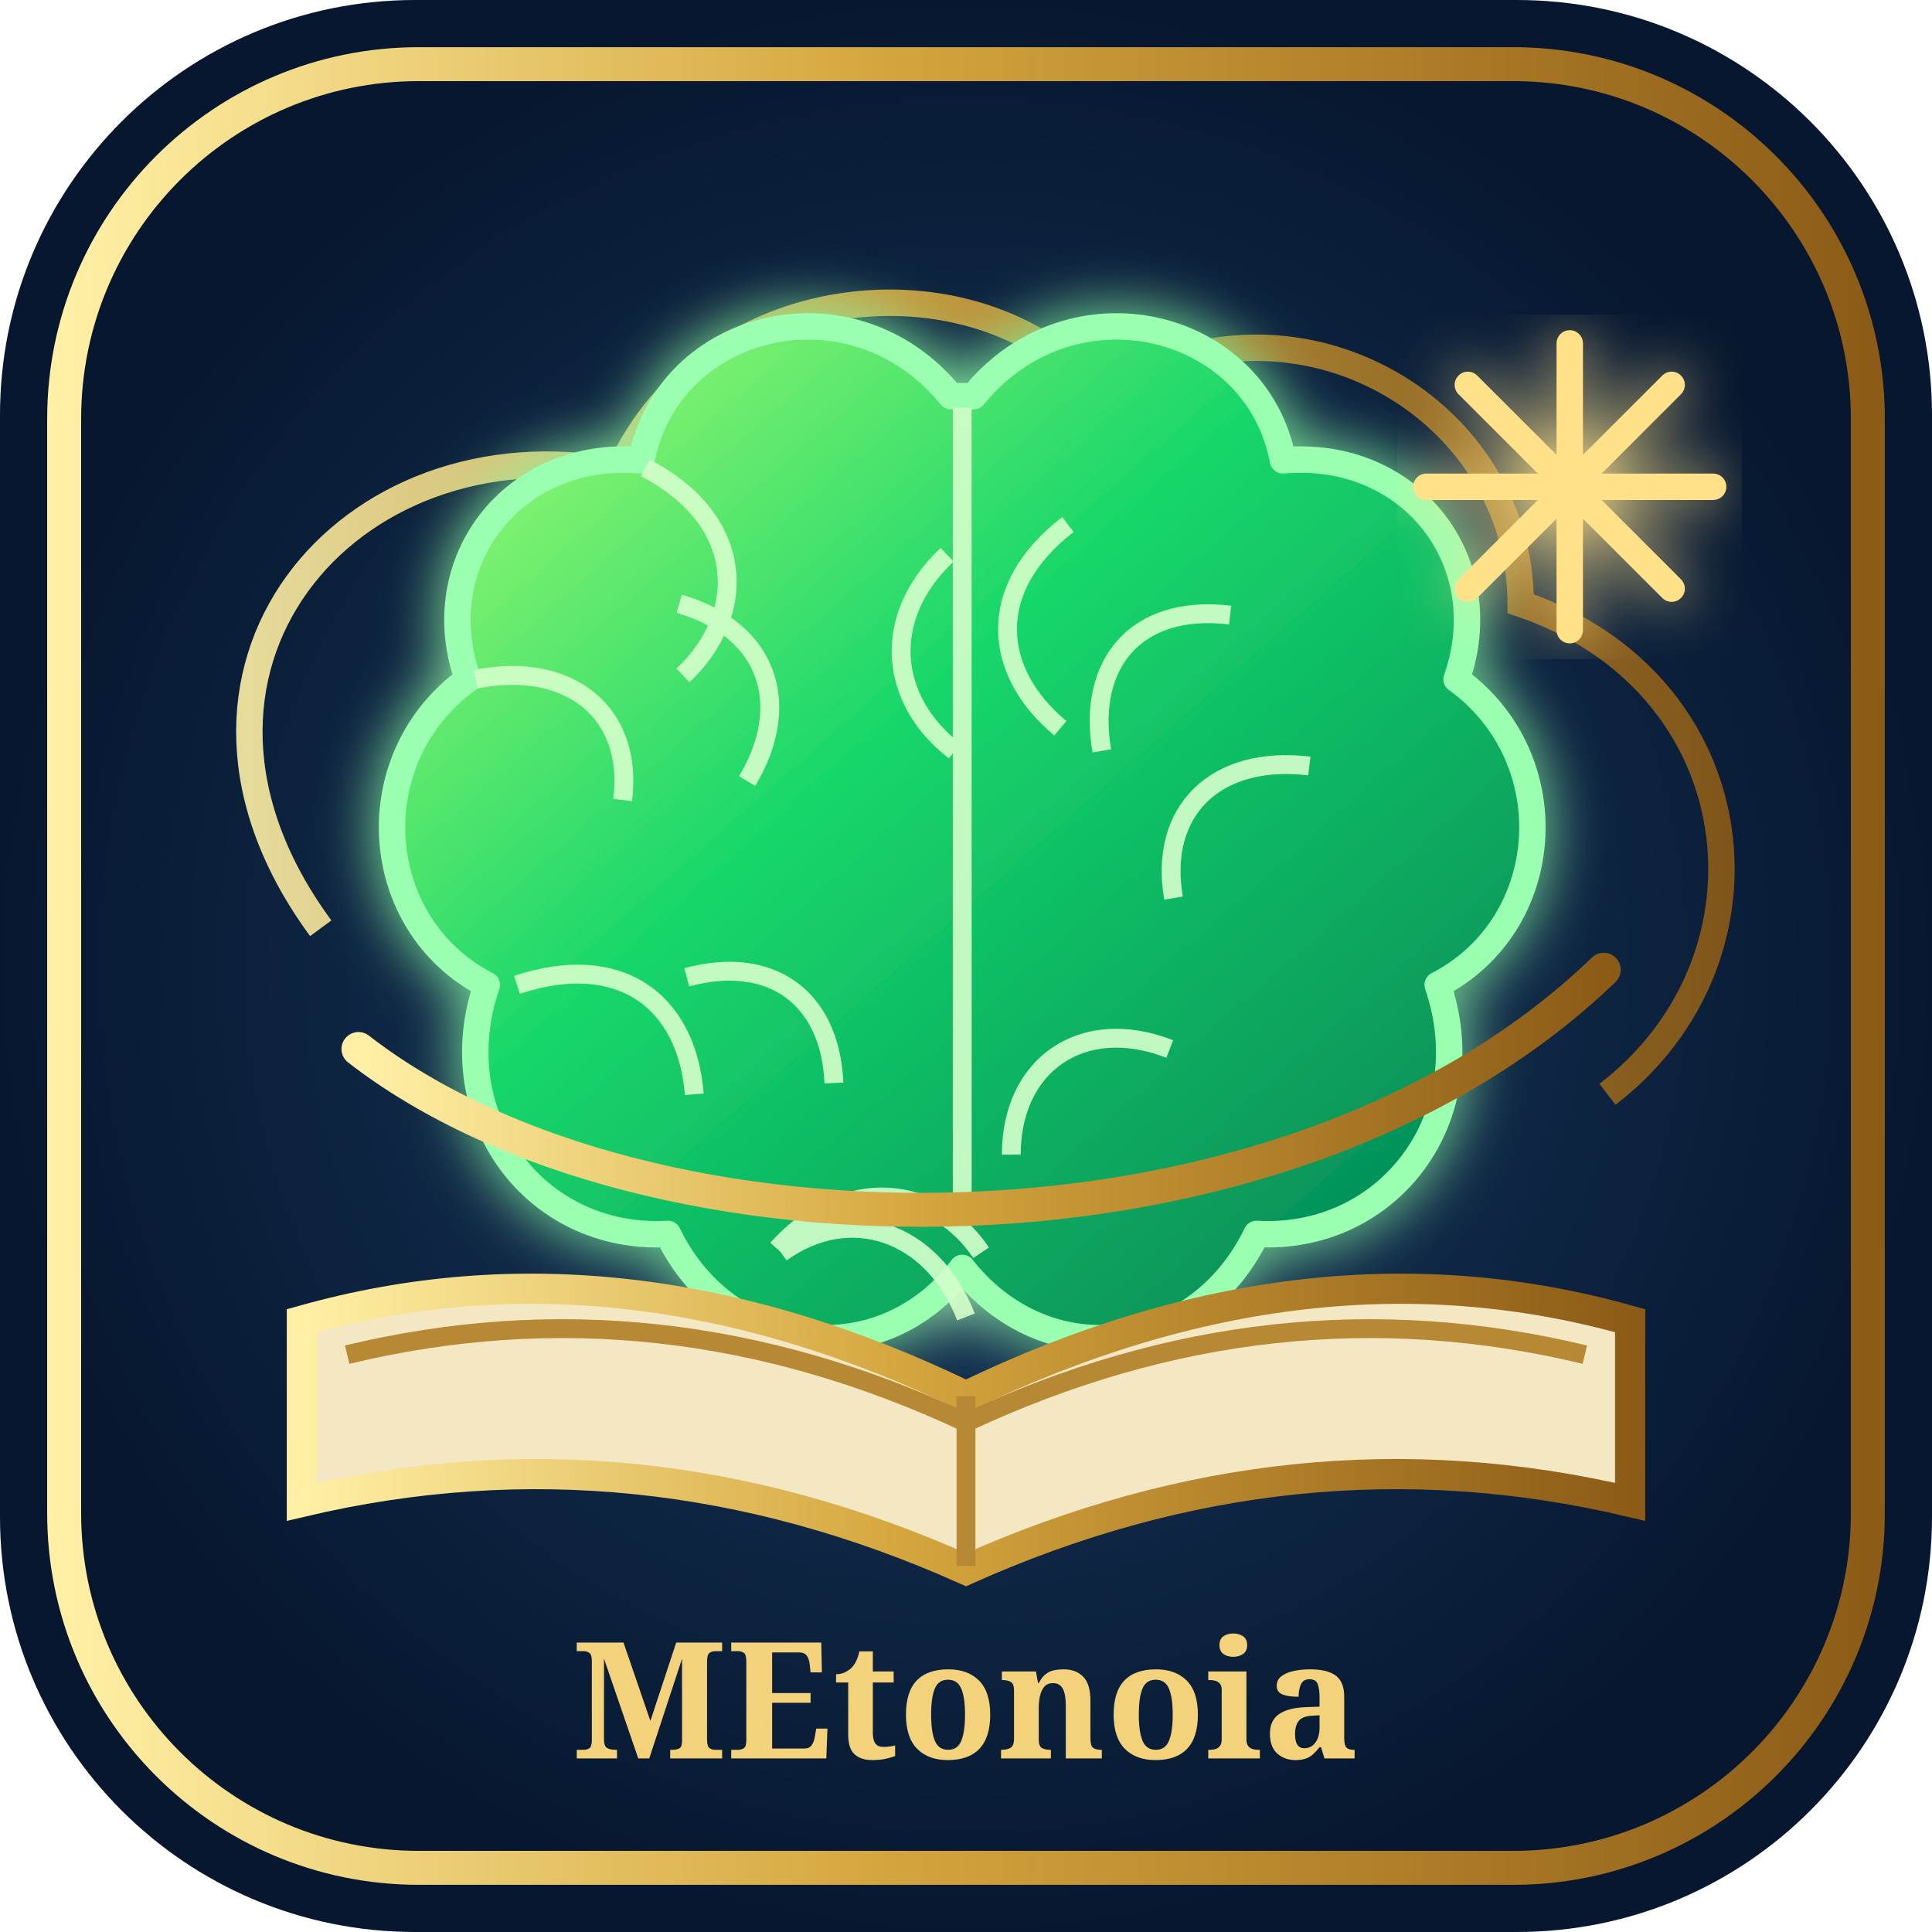
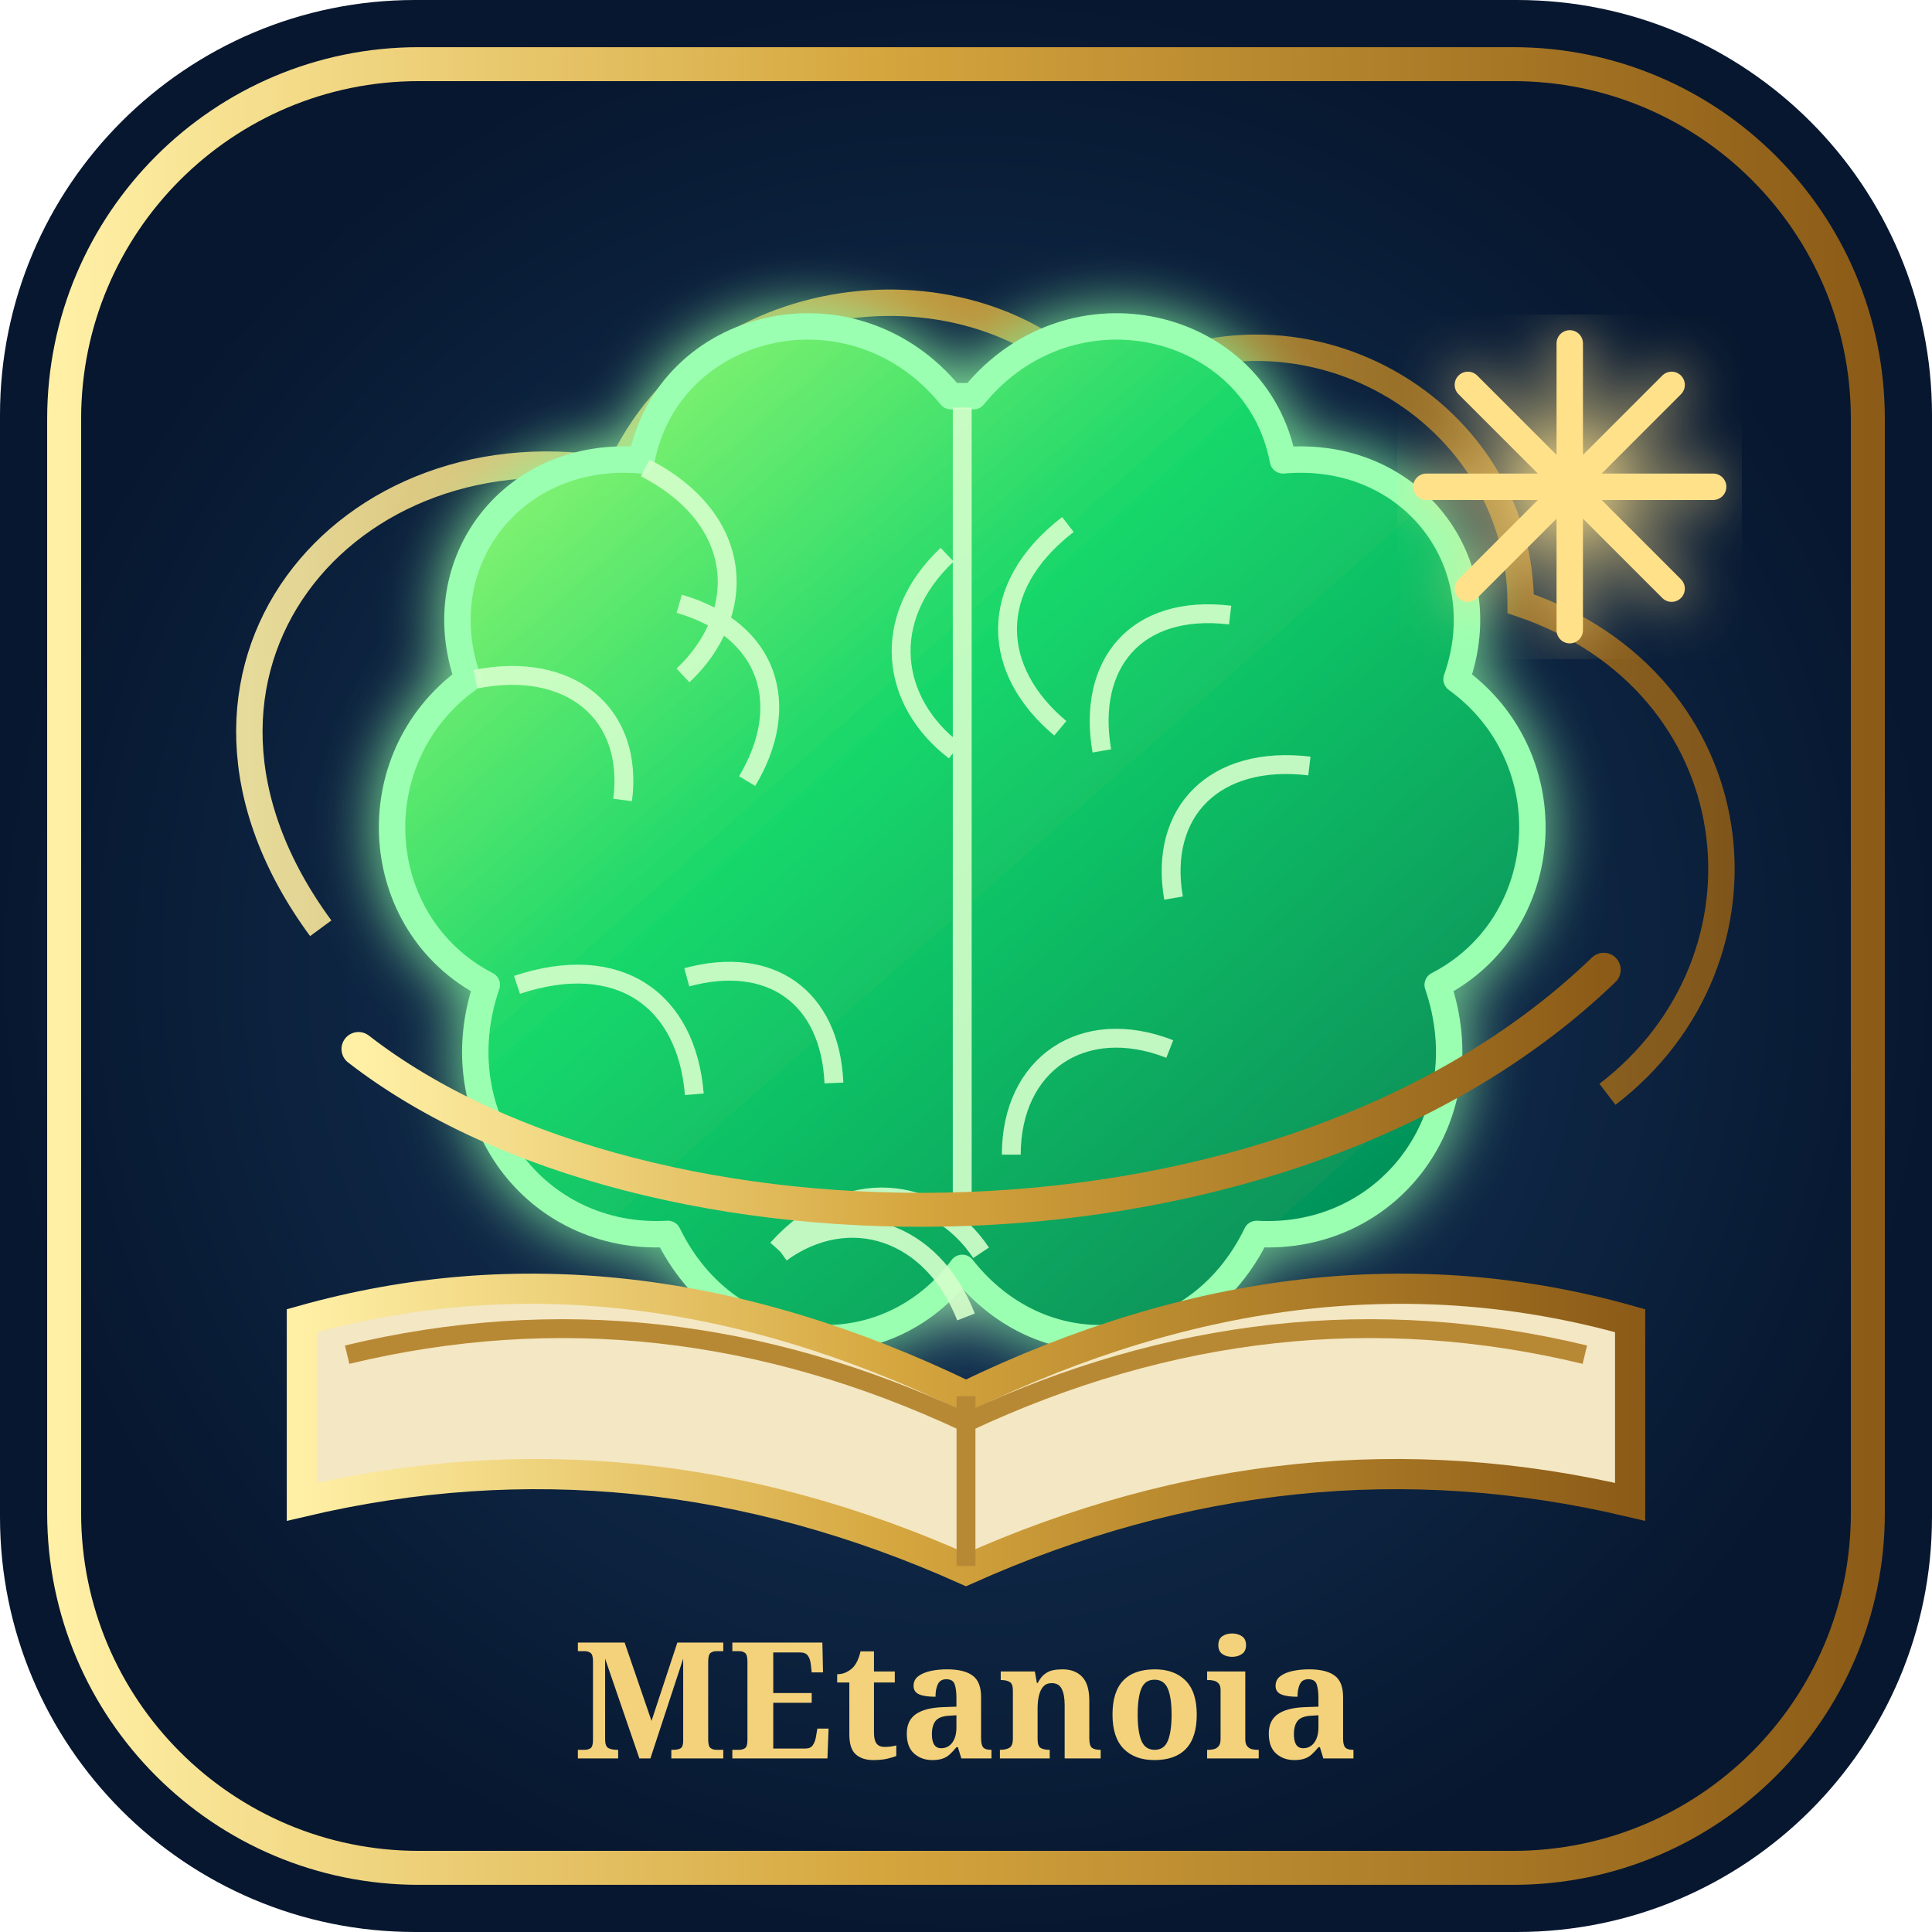
<svg xmlns="http://www.w3.org/2000/svg" viewBox="0 0 512 512">
  <defs>
    <radialGradient id="bg">
      <stop stop-color="#183c62" />
      <stop offset="1" stop-color="#07172f" />
    </radialGradient>
    <linearGradient id="brain" x2="1" y2="1">
      <stop stop-color="#b4ff71" />
      <stop offset=".42" stop-color="#16d66b" />
      <stop offset="1" stop-color="#007c54" />
    </linearGradient>
    <linearGradient id="gold">
      <stop stop-color="#fff0a6" />
      <stop offset=".45" stop-color="#d5a63e" />
      <stop offset="1" stop-color="#8c5b17" />
    </linearGradient>
    <filter id="glow">
      <feGaussianBlur stdDeviation="8" result="b" />
      <feMerge>
        <feMergeNode in="b" />
        <feMergeNode in="SourceGraphic" />
      </feMerge>
    </filter>
  </defs>
  <rect width="512" height="512" rx="110" fill="url(#bg)" />
  <rect x="17" y="17" width="478" height="478" rx="94" fill="none" stroke="url(#gold)" stroke-width="9" />
  <path d="M85 246C35 178 92 111 164 125c24-53 97-58 128-20 49-33 111 2 111 55 62 21 70 94 23 130" fill="none" stroke="url(#gold)" stroke-width="7" opacity=".9" />
  <g filter="url(#glow)" stroke="#9affb1" stroke-width="7" stroke-linejoin="round" fill="url(#brain)">
    <path d="M252 105c-26-32-75-20-82 17-34-3-57 27-46 58-29 21-26 65 5 81-12 35 13 68 48 66 16 33 57 37 78 9 22 28 62 24 78-9 35 2 60-31 48-66 31-16 34-60 5-81 11-31-12-61-46-58-7-37-56-49-82-17z" />
    <path d="M255 108v211M171 124c27 14 27 39 10 55m-55 1c25-5 42 9 39 32m-28 49c27-9 45 4 47 29m-4-130c24 7 30 27 18 47m-16 52c22-6 38 5 39 28m-15 44c18-20 42-17 54 1m-9-185c-18 17-15 39 2 52m30-60c-22 17-20 39-2 54m45-30c-25-3-38 13-34 36m55 4c-25-3-40 12-36 35m-1 40c-23-9-42 4-42 28m-12 43c-9-23-31-30-49-17" fill="none" stroke="#d5ffcb" stroke-width="5" opacity=".9" />
  </g>
  <path d="M80 350Q165 326 256 370Q347 326 432 350L432 398Q343 377 256 416Q169 377 80 398z" fill="#f4e7c3" stroke="url(#gold)" stroke-width="8" />
  <path d="M256 370v45M92 359q83-20 164 18M420 359q-83-20-164 18" fill="none" stroke="#b88934" stroke-width="5" />
  <path d="M95 278C171 337 340 339 425 257" fill="none" stroke="url(#gold)" stroke-width="9" stroke-linecap="round" />
  <path d="M416 91v76m-38-38h76m-65-27 54 54m0-54-54 54" stroke="#ffe18a" stroke-width="7" stroke-linecap="round" filter="url(#glow)" />
-   <text x="256" y="466" text-anchor="middle" font-family="Georgia,serif" font-size="43" font-weight="bold" fill="#f4d27b">MEtonoia</text>
+   <text x="256" y="466" text-anchor="middle" font-family="Georgia,serif" font-size="43" font-weight="bold" fill="#f4d27b">MEtanoia</text>
</svg>
